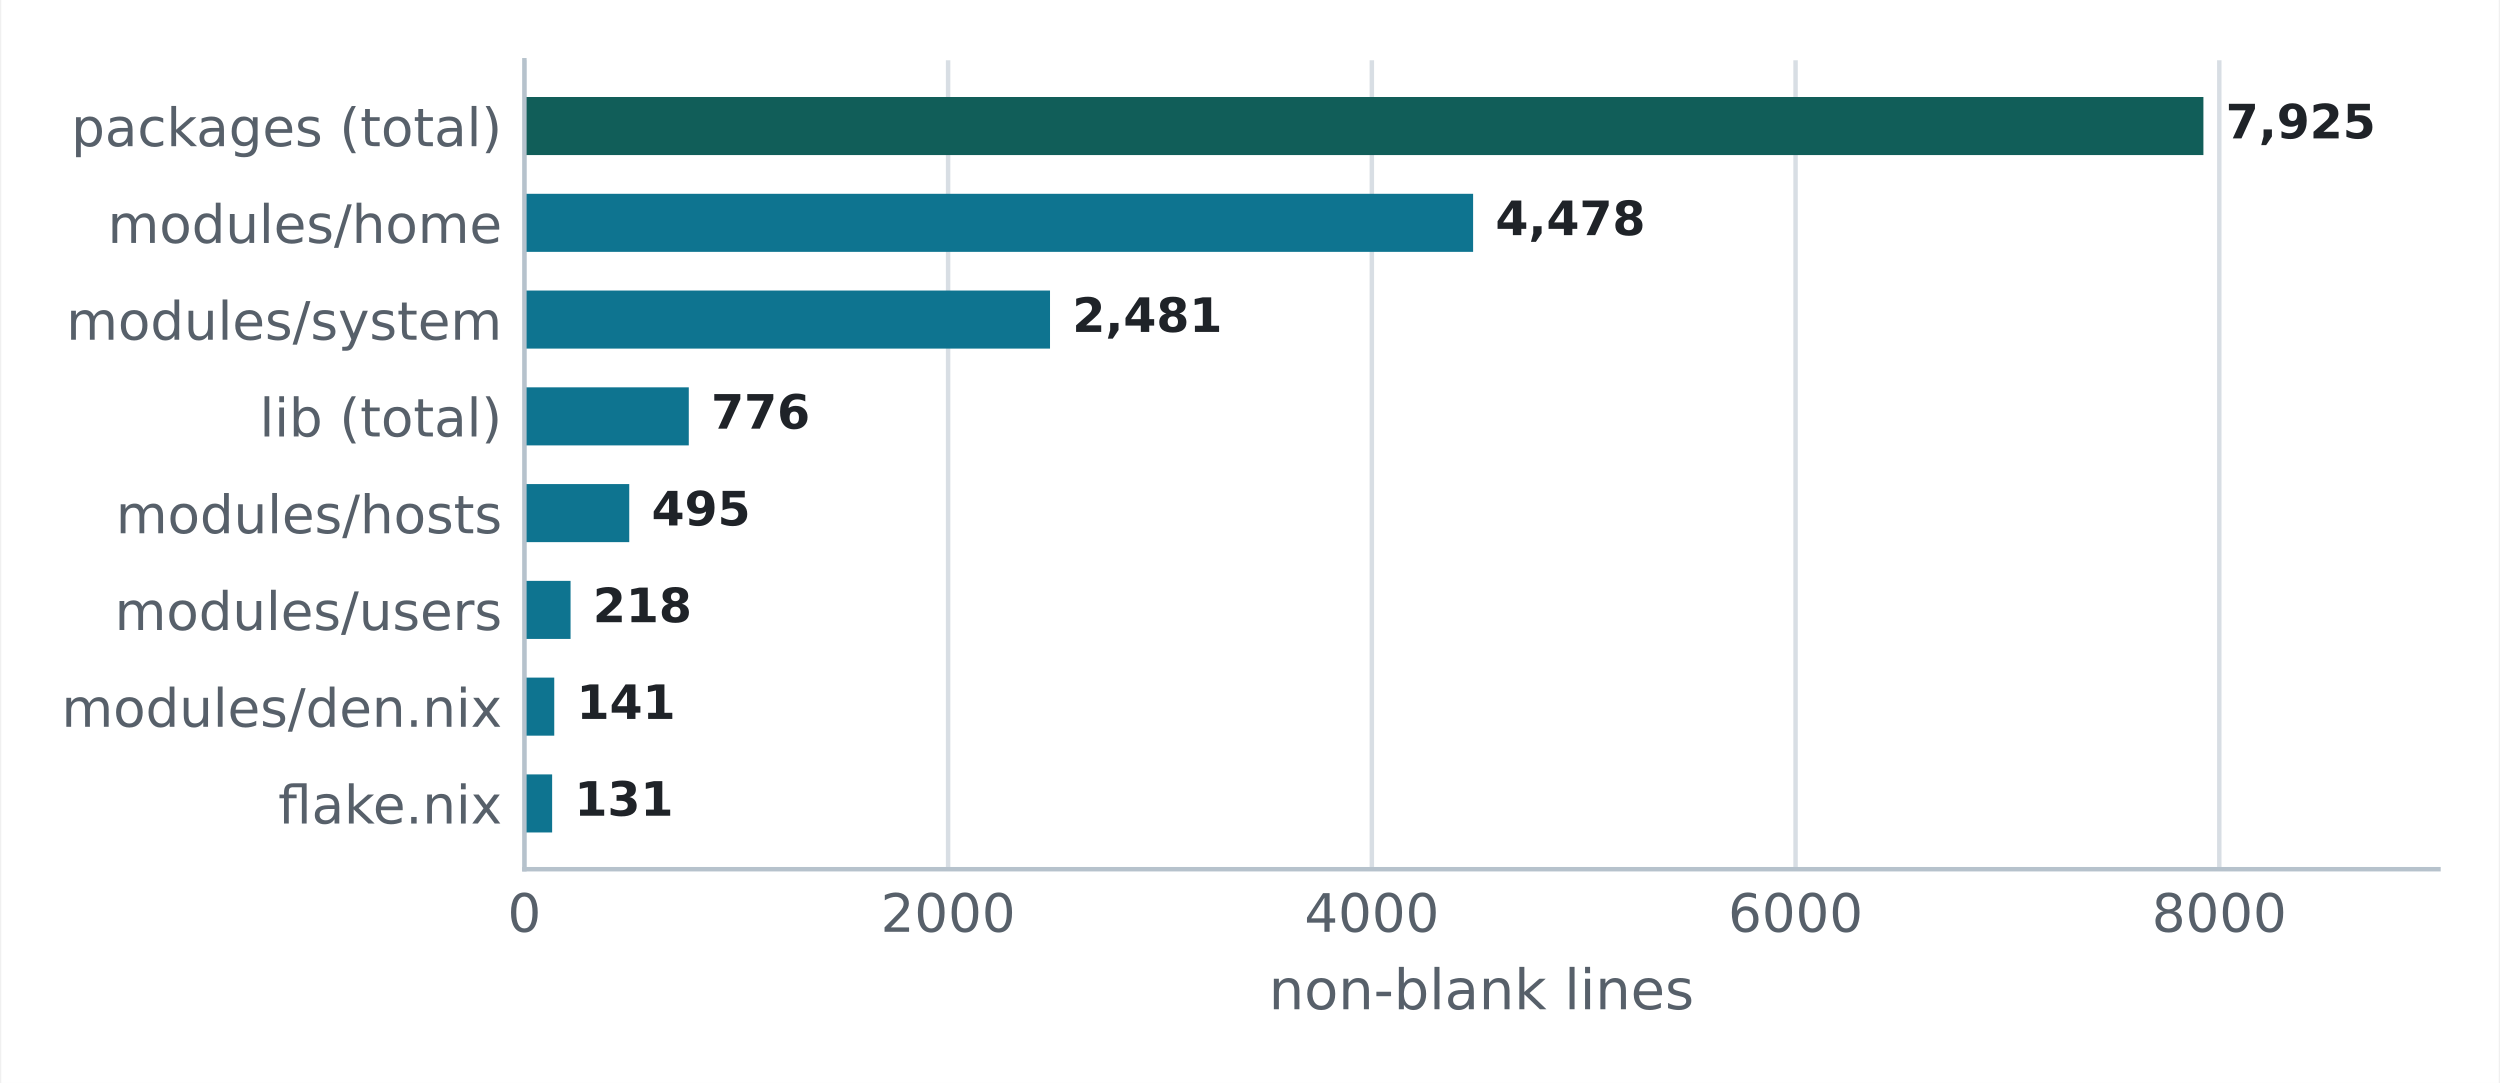
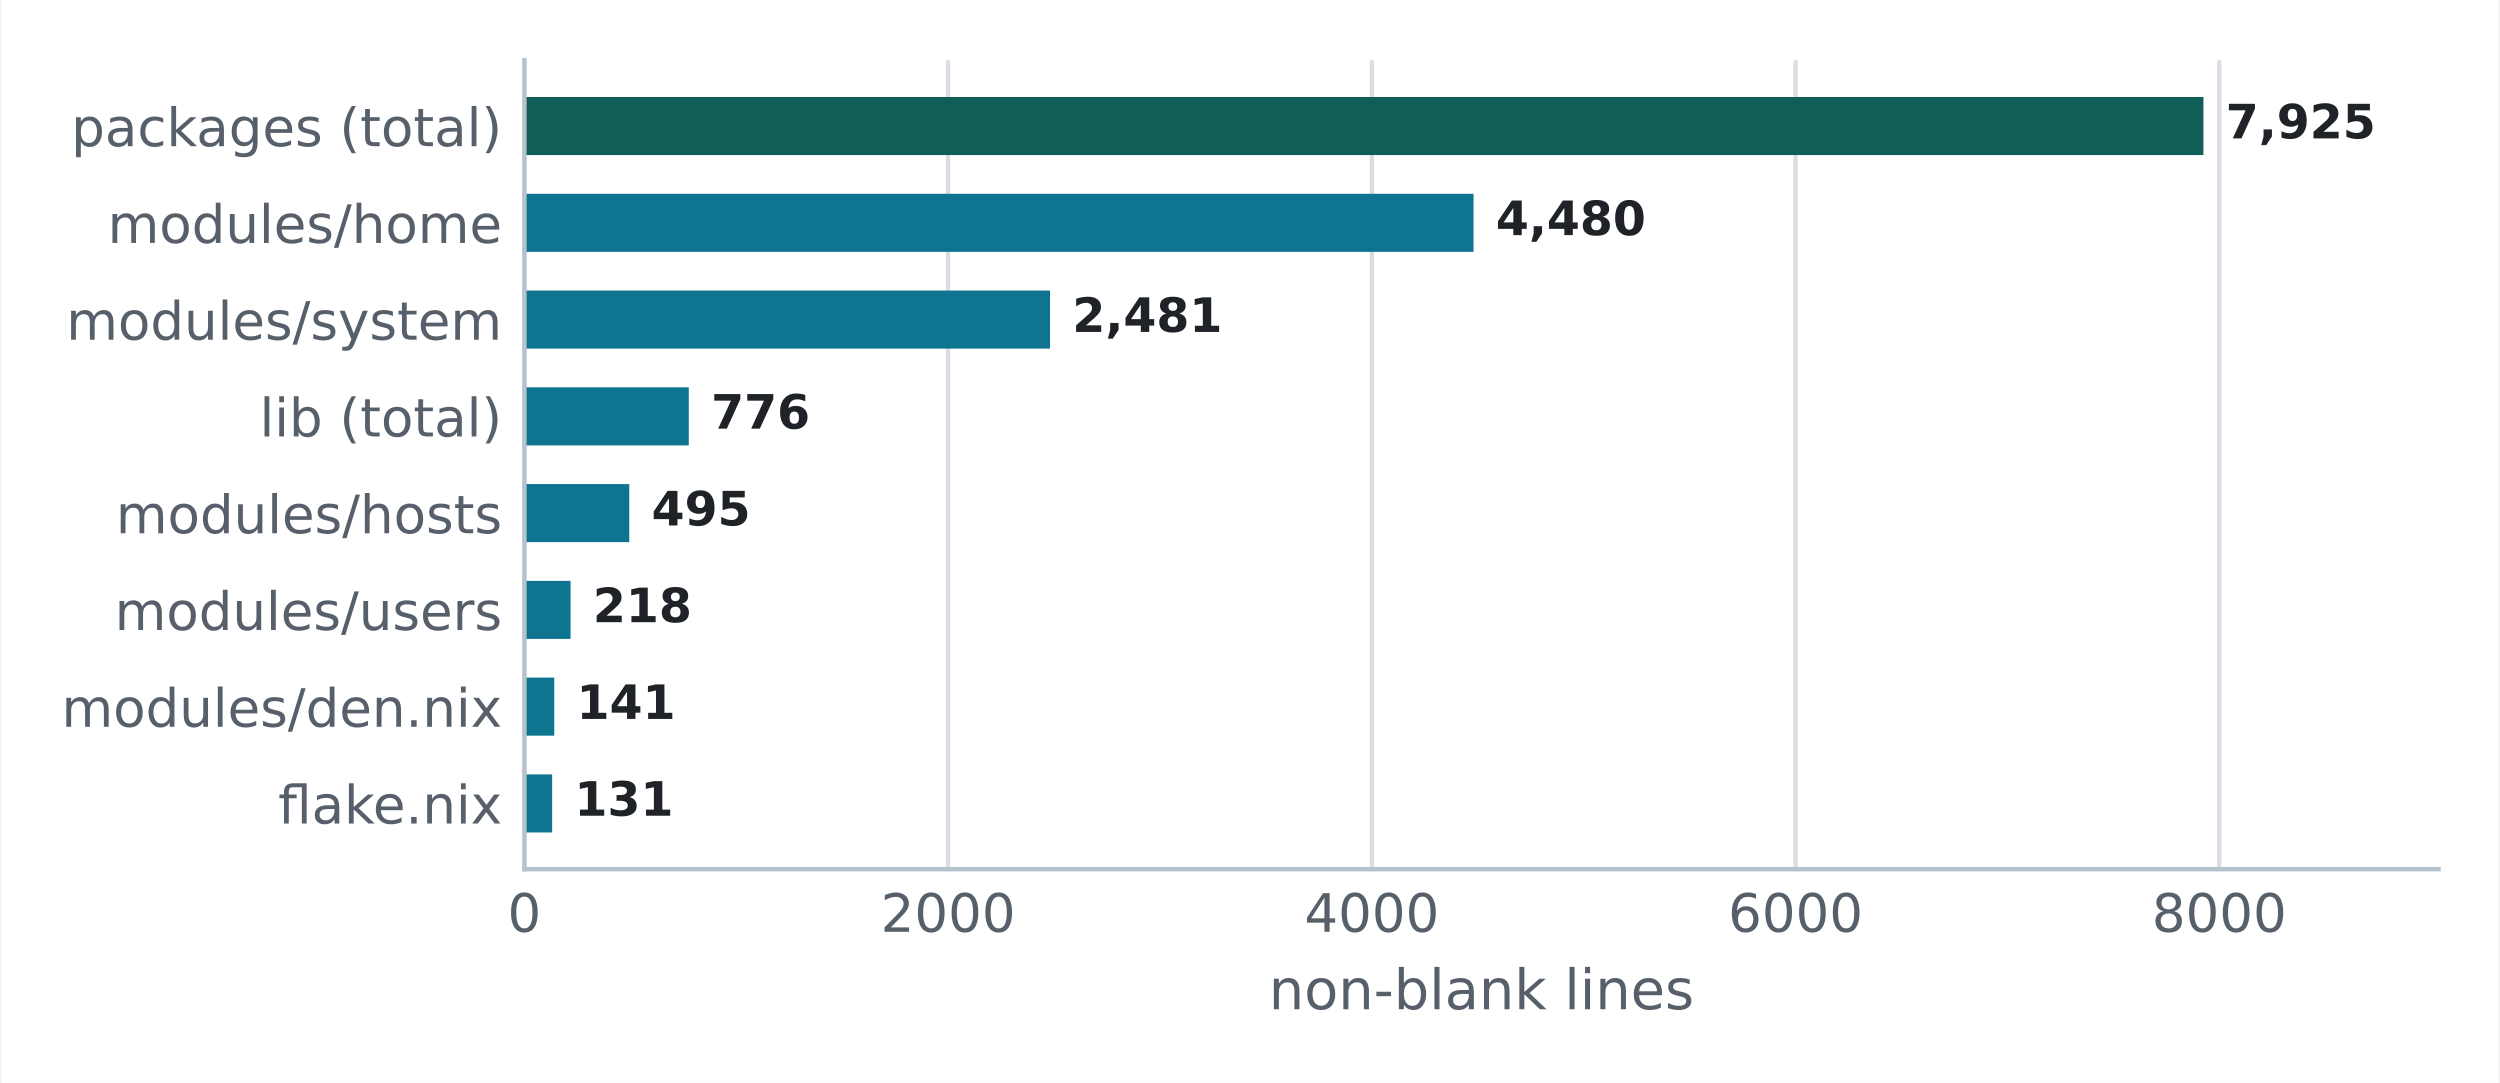
<svg xmlns="http://www.w3.org/2000/svg" xmlns:xlink="http://www.w3.org/1999/xlink" width="995" height="431" viewBox="0 0 447.591 194.078" version="1.1">
  <defs>
    <style type="text/css">*{stroke-linejoin: round; stroke-linecap: butt}</style>
  </defs>
  <g id="figure_1">
    <g id="patch_1">
      <path d="M 0 194.078  L 447.591 194.078  L 447.591 0  L 0 0  z " style="fill: #ffffff" />
    </g>
    <g id="axes_1">
      <g id="patch_2">
        <path d="M 93.751 155.778  L 436.791 155.778  L 436.791 10.8  L 93.751 10.8  z " style="fill: #ffffff" />
      </g>
      <g id="matplotlib.axis_1">
        <g id="xtick_1">
          <g id="line2d_1">
            <path d="M 93.751 155.778  L 93.751 10.8  " clip-path="url(#p4f550c6e6d)" style="fill: none; stroke: #d8dee4; stroke-width: 0.8; stroke-linecap: square" />
          </g>
          <g id="line2d_2" />
          <g id="text_1">
            <g style="fill: #57606a" transform="translate(90.72875 166.9954) scale(0.095 -0.095)">
              <defs>
                <path id="DejaVuSans-13" d="M 2034 4250  Q 1547 4250 1301 3770  Q 1056 3291 1056 2328  Q 1056 1369 1301 889  Q 1547 409 2034 409  Q 2525 409 2770 889  Q 3016 1369 3016 2328  Q 3016 3291 2770 3770  Q 2525 4250 2034 4250  z M 2034 4750  Q 2819 4750 3233 4129  Q 3647 3509 3647 2328  Q 3647 1150 3233 529  Q 2819 -91 2034 -91  Q 1250 -91 836 529  Q 422 1150 422 2328  Q 422 3509 836 4129  Q 1250 4750 2034 4750  z " transform="scale(0.015625)" />
              </defs>
              <use xlink:href="#DejaVuSans-13" />
            </g>
          </g>
        </g>
        <g id="xtick_2">
          <g id="line2d_3">
            <path d="M 169.691 155.778  L 169.691 10.8  " clip-path="url(#p4f550c6e6d)" style="fill: none; stroke: #d8dee4; stroke-width: 0.8; stroke-linecap: square" />
          </g>
          <g id="line2d_4" />
          <g id="text_2">
            <g style="fill: #57606a" transform="translate(157.6022 166.9954) scale(0.095 -0.095)">
              <defs>
                <path id="DejaVuSans-15" d="M 1228 531  L 3431 531  L 3431 0  L 469 0  L 469 531  Q 828 903 1448 1529  Q 2069 2156 2228 2338  Q 2531 2678 2651 2914  Q 2772 3150 2772 3378  Q 2772 3750 2511 3984  Q 2250 4219 1831 4219  Q 1534 4219 1204 4116  Q 875 4013 500 3803  L 500 4441  Q 881 4594 1212 4672  Q 1544 4750 1819 4750  Q 2544 4750 2975 4387  Q 3406 4025 3406 3419  Q 3406 3131 3298 2873  Q 3191 2616 2906 2266  Q 2828 2175 2409 1742  Q 1991 1309 1228 531  z " transform="scale(0.015625)" />
              </defs>
              <use xlink:href="#DejaVuSans-15" />
              <use xlink:href="#DejaVuSans-13" transform="translate(63.625 0)" />
              <use xlink:href="#DejaVuSans-13" transform="translate(127.25 0)" />
              <use xlink:href="#DejaVuSans-13" transform="translate(190.875 0)" />
            </g>
          </g>
        </g>
        <g id="xtick_3">
          <g id="line2d_5">
            <path d="M 245.631 155.778  L 245.631 10.8  " clip-path="url(#p4f550c6e6d)" style="fill: none; stroke: #d8dee4; stroke-width: 0.8; stroke-linecap: square" />
          </g>
          <g id="line2d_6" />
          <g id="text_3">
            <g style="fill: #57606a" transform="translate(233.5422 166.9954) scale(0.095 -0.095)">
              <defs>
                <path id="DejaVuSans-17" d="M 2419 4116  L 825 1625  L 2419 1625  L 2419 4116  z M 2253 4666  L 3047 4666  L 3047 1625  L 3713 1625  L 3713 1100  L 3047 1100  L 3047 0  L 2419 0  L 2419 1100  L 313 1100  L 313 1709  L 2253 4666  z " transform="scale(0.015625)" />
              </defs>
              <use xlink:href="#DejaVuSans-17" />
              <use xlink:href="#DejaVuSans-13" transform="translate(63.625 0)" />
              <use xlink:href="#DejaVuSans-13" transform="translate(127.25 0)" />
              <use xlink:href="#DejaVuSans-13" transform="translate(190.875 0)" />
            </g>
          </g>
        </g>
        <g id="xtick_4">
          <g id="line2d_7">
            <path d="M 321.571 155.778  L 321.571 10.8  " clip-path="url(#p4f550c6e6d)" style="fill: none; stroke: #d8dee4; stroke-width: 0.8; stroke-linecap: square" />
          </g>
          <g id="line2d_8" />
          <g id="text_4">
            <g style="fill: #57606a" transform="translate(309.4822 166.9954) scale(0.095 -0.095)">
              <defs>
                <path id="DejaVuSans-19" d="M 2113 2584  Q 1688 2584 1439 2293  Q 1191 2003 1191 1497  Q 1191 994 1439 701  Q 1688 409 2113 409  Q 2538 409 2786 701  Q 3034 994 3034 1497  Q 3034 2003 2786 2293  Q 2538 2584 2113 2584  z M 3366 4563  L 3366 3988  Q 3128 4100 2886 4159  Q 2644 4219 2406 4219  Q 1781 4219 1451 3797  Q 1122 3375 1075 2522  Q 1259 2794 1537 2939  Q 1816 3084 2150 3084  Q 2853 3084 3261 2657  Q 3669 2231 3669 1497  Q 3669 778 3244 343  Q 2819 -91 2113 -91  Q 1303 -91 875 529  Q 447 1150 447 2328  Q 447 3434 972 4092  Q 1497 4750 2381 4750  Q 2619 4750 2861 4703  Q 3103 4656 3366 4563  z " transform="scale(0.015625)" />
              </defs>
              <use xlink:href="#DejaVuSans-19" />
              <use xlink:href="#DejaVuSans-13" transform="translate(63.625 0)" />
              <use xlink:href="#DejaVuSans-13" transform="translate(127.25 0)" />
              <use xlink:href="#DejaVuSans-13" transform="translate(190.875 0)" />
            </g>
          </g>
        </g>
        <g id="xtick_5">
          <g id="line2d_9">
            <path d="M 397.511 155.778  L 397.511 10.8  " clip-path="url(#p4f550c6e6d)" style="fill: none; stroke: #d8dee4; stroke-width: 0.8; stroke-linecap: square" />
          </g>
          <g id="line2d_10" />
          <g id="text_5">
            <g style="fill: #57606a" transform="translate(385.4222 166.9954) scale(0.095 -0.095)">
              <defs>
                <path id="DejaVuSans-1b" d="M 2034 2216  Q 1584 2216 1326 1975  Q 1069 1734 1069 1313  Q 1069 891 1326 650  Q 1584 409 2034 409  Q 2484 409 2743 651  Q 3003 894 3003 1313  Q 3003 1734 2745 1975  Q 2488 2216 2034 2216  z M 1403 2484  Q 997 2584 770 2862  Q 544 3141 544 3541  Q 544 4100 942 4425  Q 1341 4750 2034 4750  Q 2731 4750 3128 4425  Q 3525 4100 3525 3541  Q 3525 3141 3298 2862  Q 3072 2584 2669 2484  Q 3125 2378 3379 2068  Q 3634 1759 3634 1313  Q 3634 634 3220 271  Q 2806 -91 2034 -91  Q 1263 -91 848 271  Q 434 634 434 1313  Q 434 1759 690 2068  Q 947 2378 1403 2484  z M 1172 3481  Q 1172 3119 1398 2916  Q 1625 2713 2034 2713  Q 2441 2713 2670 2916  Q 2900 3119 2900 3481  Q 2900 3844 2670 4047  Q 2441 4250 2034 4250  Q 1625 4250 1398 4047  Q 1172 3844 1172 3481  z " transform="scale(0.015625)" />
              </defs>
              <use xlink:href="#DejaVuSans-1b" />
              <use xlink:href="#DejaVuSans-13" transform="translate(63.625 0)" />
              <use xlink:href="#DejaVuSans-13" transform="translate(127.25 0)" />
              <use xlink:href="#DejaVuSans-13" transform="translate(190.875 0)" />
            </g>
          </g>
        </g>
        <g id="text_6">
          <g style="fill: #57606a" transform="translate(227.1616 180.8761) scale(0.1 -0.1)">
            <defs>
              <path id="DejaVuSans-51" d="M 3513 2113  L 3513 0  L 2938 0  L 2938 2094  Q 2938 2591 2744 2837  Q 2550 3084 2163 3084  Q 1697 3084 1428 2787  Q 1159 2491 1159 1978  L 1159 0  L 581 0  L 581 3500  L 1159 3500  L 1159 2956  Q 1366 3272 1645 3428  Q 1925 3584 2291 3584  Q 2894 3584 3203 3211  Q 3513 2838 3513 2113  z " transform="scale(0.015625)" />
              <path id="DejaVuSans-52" d="M 1959 3097  Q 1497 3097 1228 2736  Q 959 2375 959 1747  Q 959 1119 1226 758  Q 1494 397 1959 397  Q 2419 397 2687 759  Q 2956 1122 2956 1747  Q 2956 2369 2687 2733  Q 2419 3097 1959 3097  z M 1959 3584  Q 2709 3584 3137 3096  Q 3566 2609 3566 1747  Q 3566 888 3137 398  Q 2709 -91 1959 -91  Q 1206 -91 779 398  Q 353 888 353 1747  Q 353 2609 779 3096  Q 1206 3584 1959 3584  z " transform="scale(0.015625)" />
              <path id="DejaVuSans-10" d="M 313 2009  L 1997 2009  L 1997 1497  L 313 1497  L 313 2009  z " transform="scale(0.015625)" />
              <path id="DejaVuSans-45" d="M 3116 1747  Q 3116 2381 2855 2742  Q 2594 3103 2138 3103  Q 1681 3103 1420 2742  Q 1159 2381 1159 1747  Q 1159 1113 1420 752  Q 1681 391 2138 391  Q 2594 391 2855 752  Q 3116 1113 3116 1747  z M 1159 2969  Q 1341 3281 1617 3432  Q 1894 3584 2278 3584  Q 2916 3584 3314 3078  Q 3713 2572 3713 1747  Q 3713 922 3314 415  Q 2916 -91 2278 -91  Q 1894 -91 1617 61  Q 1341 213 1159 525  L 1159 0  L 581 0  L 581 4863  L 1159 4863  L 1159 2969  z " transform="scale(0.015625)" />
              <path id="DejaVuSans-4f" d="M 603 4863  L 1178 4863  L 1178 0  L 603 0  L 603 4863  z " transform="scale(0.015625)" />
              <path id="DejaVuSans-44" d="M 2194 1759  Q 1497 1759 1228 1600  Q 959 1441 959 1056  Q 959 750 1161 570  Q 1363 391 1709 391  Q 2188 391 2477 730  Q 2766 1069 2766 1631  L 2766 1759  L 2194 1759  z M 3341 1997  L 3341 0  L 2766 0  L 2766 531  Q 2569 213 2275 61  Q 1981 -91 1556 -91  Q 1019 -91 701 211  Q 384 513 384 1019  Q 384 1609 779 1909  Q 1175 2209 1959 2209  L 2766 2209  L 2766 2266  Q 2766 2663 2505 2880  Q 2244 3097 1772 3097  Q 1472 3097 1187 3025  Q 903 2953 641 2809  L 641 3341  Q 956 3463 1253 3523  Q 1550 3584 1831 3584  Q 2591 3584 2966 3190  Q 3341 2797 3341 1997  z " transform="scale(0.015625)" />
              <path id="DejaVuSans-4e" d="M 581 4863  L 1159 4863  L 1159 1991  L 2875 3500  L 3609 3500  L 1753 1863  L 3688 0  L 2938 0  L 1159 1709  L 1159 0  L 581 0  L 581 4863  z " transform="scale(0.015625)" />
              <path id="DejaVuSans-3" transform="scale(0.015625)" />
              <path id="DejaVuSans-4c" d="M 603 3500  L 1178 3500  L 1178 0  L 603 0  L 603 3500  z M 603 4863  L 1178 4863  L 1178 4134  L 603 4134  L 603 4863  z " transform="scale(0.015625)" />
              <path id="DejaVuSans-48" d="M 3597 1894  L 3597 1613  L 953 1613  Q 991 1019 1311 708  Q 1631 397 2203 397  Q 2534 397 2845 478  Q 3156 559 3463 722  L 3463 178  Q 3153 47 2828 -22  Q 2503 -91 2169 -91  Q 1331 -91 842 396  Q 353 884 353 1716  Q 353 2575 817 3079  Q 1281 3584 2069 3584  Q 2775 3584 3186 3129  Q 3597 2675 3597 1894  z M 3022 2063  Q 3016 2534 2758 2815  Q 2500 3097 2075 3097  Q 1594 3097 1305 2825  Q 1016 2553 972 2059  L 3022 2063  z " transform="scale(0.015625)" />
              <path id="DejaVuSans-56" d="M 2834 3397  L 2834 2853  Q 2591 2978 2328 3040  Q 2066 3103 1784 3103  Q 1356 3103 1142 2972  Q 928 2841 928 2578  Q 928 2378 1081 2264  Q 1234 2150 1697 2047  L 1894 2003  Q 2506 1872 2764 1633  Q 3022 1394 3022 966  Q 3022 478 2636 193  Q 2250 -91 1575 -91  Q 1294 -91 989 -36  Q 684 19 347 128  L 347 722  Q 666 556 975 473  Q 1284 391 1588 391  Q 1994 391 2212 530  Q 2431 669 2431 922  Q 2431 1156 2273 1281  Q 2116 1406 1581 1522  L 1381 1569  Q 847 1681 609 1914  Q 372 2147 372 2553  Q 372 3047 722 3315  Q 1072 3584 1716 3584  Q 2034 3584 2315 3537  Q 2597 3491 2834 3397  z " transform="scale(0.015625)" />
            </defs>
            <use xlink:href="#DejaVuSans-51" />
            <use xlink:href="#DejaVuSans-52" transform="translate(63.375 0)" />
            <use xlink:href="#DejaVuSans-51" transform="translate(124.5625 0)" />
            <use xlink:href="#DejaVuSans-10" transform="translate(187.9375 0)" />
            <use xlink:href="#DejaVuSans-45" transform="translate(224.0156 0)" />
            <use xlink:href="#DejaVuSans-4f" transform="translate(287.5 0)" />
            <use xlink:href="#DejaVuSans-44" transform="translate(315.2812 0)" />
            <use xlink:href="#DejaVuSans-51" transform="translate(376.5625 0)" />
            <use xlink:href="#DejaVuSans-4e" transform="translate(439.9375 0)" />
            <use xlink:href="#DejaVuSans-3" transform="translate(497.8438 0)" />
            <use xlink:href="#DejaVuSans-4f" transform="translate(529.625 0)" />
            <use xlink:href="#DejaVuSans-4c" transform="translate(557.4062 0)" />
            <use xlink:href="#DejaVuSans-51" transform="translate(585.1875 0)" />
            <use xlink:href="#DejaVuSans-48" transform="translate(648.5625 0)" />
            <use xlink:href="#DejaVuSans-56" transform="translate(710.0938 0)" />
          </g>
        </g>
      </g>
      <g id="matplotlib.axis_2">
        <g id="ytick_1">
          <g id="line2d_11" />
          <g id="text_7">
            <g style="fill: #57606a" transform="translate(49.6357 147.5945) scale(0.095 -0.095)">
              <defs>
                <path id="DejaVuSans-13b0" d="M 1831 4863  L 3431 4863  L 3431 0  L 2853 0  L 2853 4384  L 1825 4384  Q 1516 4384 1395 4259  Q 1275 4134 1275 3809  L 1275 3500  L 2222 3500  L 2222 3053  L 1275 3053  L 1275 0  L 697 0  L 697 3053  L 147 3053  L 147 3500  L 697 3500  L 697 3744  Q 697 4328 969 4595  Q 1241 4863 1831 4863  z " transform="scale(0.015625)" />
                <path id="DejaVuSans-11" d="M 684 794  L 1344 794  L 1344 0  L 684 0  L 684 794  z " transform="scale(0.015625)" />
                <path id="DejaVuSans-5b" d="M 3513 3500  L 2247 1797  L 3578 0  L 2900 0  L 1881 1375  L 863 0  L 184 0  L 1544 1831  L 300 3500  L 978 3500  L 1906 2253  L 2834 3500  L 3513 3500  z " transform="scale(0.015625)" />
              </defs>
              <use xlink:href="#DejaVuSans-13b0" />
              <use xlink:href="#DejaVuSans-44" transform="translate(62.98438 0)" />
              <use xlink:href="#DejaVuSans-4e" transform="translate(124.2656 0)" />
              <use xlink:href="#DejaVuSans-48" transform="translate(178.6094 0)" />
              <use xlink:href="#DejaVuSans-11" transform="translate(240.1406 0)" />
              <use xlink:href="#DejaVuSans-51" transform="translate(271.9219 0)" />
              <use xlink:href="#DejaVuSans-4c" transform="translate(335.2969 0)" />
              <use xlink:href="#DejaVuSans-5b" transform="translate(363.0781 0)" />
            </g>
          </g>
        </g>
        <g id="ytick_2">
          <g id="line2d_12" />
          <g id="text_8">
            <g style="fill: #57606a" transform="translate(10.8 130.2526) scale(0.095 -0.095)">
              <defs>
                <path id="DejaVuSans-50" d="M 3328 2828  Q 3544 3216 3844 3400  Q 4144 3584 4550 3584  Q 5097 3584 5394 3201  Q 5691 2819 5691 2113  L 5691 0  L 5113 0  L 5113 2094  Q 5113 2597 4934 2840  Q 4756 3084 4391 3084  Q 3944 3084 3684 2787  Q 3425 2491 3425 1978  L 3425 0  L 2847 0  L 2847 2094  Q 2847 2600 2669 2842  Q 2491 3084 2119 3084  Q 1678 3084 1418 2786  Q 1159 2488 1159 1978  L 1159 0  L 581 0  L 581 3500  L 1159 3500  L 1159 2956  Q 1356 3278 1631 3431  Q 1906 3584 2284 3584  Q 2666 3584 2933 3390  Q 3200 3197 3328 2828  z " transform="scale(0.015625)" />
                <path id="DejaVuSans-47" d="M 2906 2969  L 2906 4863  L 3481 4863  L 3481 0  L 2906 0  L 2906 525  Q 2725 213 2448 61  Q 2172 -91 1784 -91  Q 1150 -91 751 415  Q 353 922 353 1747  Q 353 2572 751 3078  Q 1150 3584 1784 3584  Q 2172 3584 2448 3432  Q 2725 3281 2906 2969  z M 947 1747  Q 947 1113 1208 752  Q 1469 391 1925 391  Q 2381 391 2643 752  Q 2906 1113 2906 1747  Q 2906 2381 2643 2742  Q 2381 3103 1925 3103  Q 1469 3103 1208 2742  Q 947 2381 947 1747  z " transform="scale(0.015625)" />
                <path id="DejaVuSans-58" d="M 544 1381  L 544 3500  L 1119 3500  L 1119 1403  Q 1119 906 1312 657  Q 1506 409 1894 409  Q 2359 409 2629 706  Q 2900 1003 2900 1516  L 2900 3500  L 3475 3500  L 3475 0  L 2900 0  L 2900 538  Q 2691 219 2414 64  Q 2138 -91 1772 -91  Q 1169 -91 856 284  Q 544 659 544 1381  z M 1991 3584  L 1991 3584  z " transform="scale(0.015625)" />
                <path id="DejaVuSans-12" d="M 1625 4666  L 2156 4666  L 531 -594  L 0 -594  L 1625 4666  z " transform="scale(0.015625)" />
              </defs>
              <use xlink:href="#DejaVuSans-50" />
              <use xlink:href="#DejaVuSans-52" transform="translate(97.40625 0)" />
              <use xlink:href="#DejaVuSans-47" transform="translate(158.5938 0)" />
              <use xlink:href="#DejaVuSans-58" transform="translate(222.0781 0)" />
              <use xlink:href="#DejaVuSans-4f" transform="translate(285.4531 0)" />
              <use xlink:href="#DejaVuSans-48" transform="translate(313.2344 0)" />
              <use xlink:href="#DejaVuSans-56" transform="translate(374.7656 0)" />
              <use xlink:href="#DejaVuSans-12" transform="translate(426.8594 0)" />
              <use xlink:href="#DejaVuSans-47" transform="translate(460.5469 0)" />
              <use xlink:href="#DejaVuSans-48" transform="translate(524.0312 0)" />
              <use xlink:href="#DejaVuSans-51" transform="translate(585.5625 0)" />
              <use xlink:href="#DejaVuSans-11" transform="translate(648.9375 0)" />
              <use xlink:href="#DejaVuSans-51" transform="translate(680.7188 0)" />
              <use xlink:href="#DejaVuSans-4c" transform="translate(744.0938 0)" />
              <use xlink:href="#DejaVuSans-5b" transform="translate(771.875 0)" />
            </g>
          </g>
        </g>
        <g id="ytick_3">
          <g id="line2d_13" />
          <g id="text_9">
            <g style="fill: #57606a" transform="translate(20.32969 112.9108) scale(0.095 -0.095)">
              <defs>
                <path id="DejaVuSans-55" d="M 2631 2963  Q 2534 3019 2420 3045  Q 2306 3072 2169 3072  Q 1681 3072 1420 2755  Q 1159 2438 1159 1844  L 1159 0  L 581 0  L 581 3500  L 1159 3500  L 1159 2956  Q 1341 3275 1631 3429  Q 1922 3584 2338 3584  Q 2397 3584 2469 3576  Q 2541 3569 2628 3553  L 2631 2963  z " transform="scale(0.015625)" />
              </defs>
              <use xlink:href="#DejaVuSans-50" />
              <use xlink:href="#DejaVuSans-52" transform="translate(97.40625 0)" />
              <use xlink:href="#DejaVuSans-47" transform="translate(158.5938 0)" />
              <use xlink:href="#DejaVuSans-58" transform="translate(222.0781 0)" />
              <use xlink:href="#DejaVuSans-4f" transform="translate(285.4531 0)" />
              <use xlink:href="#DejaVuSans-48" transform="translate(313.2344 0)" />
              <use xlink:href="#DejaVuSans-56" transform="translate(374.7656 0)" />
              <use xlink:href="#DejaVuSans-12" transform="translate(426.8594 0)" />
              <use xlink:href="#DejaVuSans-58" transform="translate(460.5469 0)" />
              <use xlink:href="#DejaVuSans-56" transform="translate(523.9219 0)" />
              <use xlink:href="#DejaVuSans-48" transform="translate(576.0156 0)" />
              <use xlink:href="#DejaVuSans-55" transform="translate(637.5469 0)" />
              <use xlink:href="#DejaVuSans-56" transform="translate(678.6562 0)" />
            </g>
          </g>
        </g>
        <g id="ytick_4">
          <g id="line2d_14" />
          <g id="text_10">
            <g style="fill: #57606a" transform="translate(20.54344 95.569) scale(0.095 -0.095)">
              <defs>
                <path id="DejaVuSans-4b" d="M 3513 2113  L 3513 0  L 2938 0  L 2938 2094  Q 2938 2591 2744 2837  Q 2550 3084 2163 3084  Q 1697 3084 1428 2787  Q 1159 2491 1159 1978  L 1159 0  L 581 0  L 581 4863  L 1159 4863  L 1159 2956  Q 1366 3272 1645 3428  Q 1925 3584 2291 3584  Q 2894 3584 3203 3211  Q 3513 2838 3513 2113  z " transform="scale(0.015625)" />
                <path id="DejaVuSans-57" d="M 1172 4494  L 1172 3500  L 2356 3500  L 2356 3053  L 1172 3053  L 1172 1153  Q 1172 725 1289 603  Q 1406 481 1766 481  L 2356 481  L 2356 0  L 1766 0  Q 1100 0 847 248  Q 594 497 594 1153  L 594 3053  L 172 3053  L 172 3500  L 594 3500  L 594 4494  L 1172 4494  z " transform="scale(0.015625)" />
              </defs>
              <use xlink:href="#DejaVuSans-50" />
              <use xlink:href="#DejaVuSans-52" transform="translate(97.40625 0)" />
              <use xlink:href="#DejaVuSans-47" transform="translate(158.5938 0)" />
              <use xlink:href="#DejaVuSans-58" transform="translate(222.0781 0)" />
              <use xlink:href="#DejaVuSans-4f" transform="translate(285.4531 0)" />
              <use xlink:href="#DejaVuSans-48" transform="translate(313.2344 0)" />
              <use xlink:href="#DejaVuSans-56" transform="translate(374.7656 0)" />
              <use xlink:href="#DejaVuSans-12" transform="translate(426.8594 0)" />
              <use xlink:href="#DejaVuSans-4b" transform="translate(460.5469 0)" />
              <use xlink:href="#DejaVuSans-52" transform="translate(523.9219 0)" />
              <use xlink:href="#DejaVuSans-56" transform="translate(585.1094 0)" />
              <use xlink:href="#DejaVuSans-57" transform="translate(637.2031 0)" />
              <use xlink:href="#DejaVuSans-56" transform="translate(676.4062 0)" />
            </g>
          </g>
        </g>
        <g id="ytick_5">
          <g id="line2d_15" />
          <g id="text_11">
            <g style="fill: #57606a" transform="translate(46.28695 78.22717) scale(0.095 -0.095)">
              <defs>
                <path id="DejaVuSans-b" d="M 1984 4856  Q 1566 4138 1362 3434  Q 1159 2731 1159 2009  Q 1159 1288 1364 580  Q 1569 -128 1984 -844  L 1484 -844  Q 1016 -109 783 600  Q 550 1309 550 2009  Q 550 2706 781 3412  Q 1013 4119 1484 4856  L 1984 4856  z " transform="scale(0.015625)" />
                <path id="DejaVuSans-c" d="M 513 4856  L 1013 4856  Q 1481 4119 1714 3412  Q 1947 2706 1947 2009  Q 1947 1309 1714 600  Q 1481 -109 1013 -844  L 513 -844  Q 928 -128 1133 580  Q 1338 1288 1338 2009  Q 1338 2731 1133 3434  Q 928 4138 513 4856  z " transform="scale(0.015625)" />
              </defs>
              <use xlink:href="#DejaVuSans-4f" />
              <use xlink:href="#DejaVuSans-4c" transform="translate(27.78125 0)" />
              <use xlink:href="#DejaVuSans-45" transform="translate(55.5625 0)" />
              <use xlink:href="#DejaVuSans-3" transform="translate(119.0469 0)" />
              <use xlink:href="#DejaVuSans-b" transform="translate(150.8281 0)" />
              <use xlink:href="#DejaVuSans-57" transform="translate(189.8438 0)" />
              <use xlink:href="#DejaVuSans-52" transform="translate(229.0469 0)" />
              <use xlink:href="#DejaVuSans-57" transform="translate(290.2344 0)" />
              <use xlink:href="#DejaVuSans-44" transform="translate(329.4375 0)" />
              <use xlink:href="#DejaVuSans-4f" transform="translate(390.7188 0)" />
              <use xlink:href="#DejaVuSans-c" transform="translate(418.5 0)" />
            </g>
          </g>
        </g>
        <g id="ytick_6">
          <g id="line2d_16" />
          <g id="text_12">
            <g style="fill: #57606a" transform="translate(11.655 60.88535) scale(0.095 -0.095)">
              <defs>
                <path id="DejaVuSans-5c" d="M 2059 -325  Q 1816 -950 1584 -1140  Q 1353 -1331 966 -1331  L 506 -1331  L 506 -850  L 844 -850  Q 1081 -850 1212 -737  Q 1344 -625 1503 -206  L 1606 56  L 191 3500  L 800 3500  L 1894 763  L 2988 3500  L 3597 3500  L 2059 -325  z " transform="scale(0.015625)" />
              </defs>
              <use xlink:href="#DejaVuSans-50" />
              <use xlink:href="#DejaVuSans-52" transform="translate(97.40625 0)" />
              <use xlink:href="#DejaVuSans-47" transform="translate(158.5938 0)" />
              <use xlink:href="#DejaVuSans-58" transform="translate(222.0781 0)" />
              <use xlink:href="#DejaVuSans-4f" transform="translate(285.4531 0)" />
              <use xlink:href="#DejaVuSans-48" transform="translate(313.2344 0)" />
              <use xlink:href="#DejaVuSans-56" transform="translate(374.7656 0)" />
              <use xlink:href="#DejaVuSans-12" transform="translate(426.8594 0)" />
              <use xlink:href="#DejaVuSans-56" transform="translate(460.5469 0)" />
              <use xlink:href="#DejaVuSans-5c" transform="translate(512.6406 0)" />
              <use xlink:href="#DejaVuSans-56" transform="translate(571.8281 0)" />
              <use xlink:href="#DejaVuSans-57" transform="translate(623.9219 0)" />
              <use xlink:href="#DejaVuSans-48" transform="translate(663.125 0)" />
              <use xlink:href="#DejaVuSans-50" transform="translate(724.6562 0)" />
            </g>
          </g>
        </g>
        <g id="ytick_7">
          <g id="line2d_17" />
          <g id="text_13">
            <g style="fill: #57606a" transform="translate(19.06648 43.54352) scale(0.095 -0.095)">
              <use xlink:href="#DejaVuSans-50" />
              <use xlink:href="#DejaVuSans-52" transform="translate(97.40625 0)" />
              <use xlink:href="#DejaVuSans-47" transform="translate(158.5938 0)" />
              <use xlink:href="#DejaVuSans-58" transform="translate(222.0781 0)" />
              <use xlink:href="#DejaVuSans-4f" transform="translate(285.4531 0)" />
              <use xlink:href="#DejaVuSans-48" transform="translate(313.2344 0)" />
              <use xlink:href="#DejaVuSans-56" transform="translate(374.7656 0)" />
              <use xlink:href="#DejaVuSans-12" transform="translate(426.8594 0)" />
              <use xlink:href="#DejaVuSans-4b" transform="translate(460.5469 0)" />
              <use xlink:href="#DejaVuSans-52" transform="translate(523.9219 0)" />
              <use xlink:href="#DejaVuSans-50" transform="translate(585.1094 0)" />
              <use xlink:href="#DejaVuSans-48" transform="translate(682.5156 0)" />
            </g>
          </g>
        </g>
        <g id="ytick_8">
          <g id="line2d_18" />
          <g id="text_14">
            <g style="fill: #57606a" transform="translate(12.5382 26.2017) scale(0.095 -0.095)">
              <defs>
                <path id="DejaVuSans-53" d="M 1159 525  L 1159 -1331  L 581 -1331  L 581 3500  L 1159 3500  L 1159 2969  Q 1341 3281 1617 3432  Q 1894 3584 2278 3584  Q 2916 3584 3314 3078  Q 3713 2572 3713 1747  Q 3713 922 3314 415  Q 2916 -91 2278 -91  Q 1894 -91 1617 61  Q 1341 213 1159 525  z M 3116 1747  Q 3116 2381 2855 2742  Q 2594 3103 2138 3103  Q 1681 3103 1420 2742  Q 1159 2381 1159 1747  Q 1159 1113 1420 752  Q 1681 391 2138 391  Q 2594 391 2855 752  Q 3116 1113 3116 1747  z " transform="scale(0.015625)" />
                <path id="DejaVuSans-46" d="M 3122 3366  L 3122 2828  Q 2878 2963 2633 3030  Q 2388 3097 2138 3097  Q 1578 3097 1268 2742  Q 959 2388 959 1747  Q 959 1106 1268 751  Q 1578 397 2138 397  Q 2388 397 2633 464  Q 2878 531 3122 666  L 3122 134  Q 2881 22 2623 -34  Q 2366 -91 2075 -91  Q 1284 -91 818 406  Q 353 903 353 1747  Q 353 2603 823 3093  Q 1294 3584 2113 3584  Q 2378 3584 2631 3529  Q 2884 3475 3122 3366  z " transform="scale(0.015625)" />
                <path id="DejaVuSans-4a" d="M 2906 1791  Q 2906 2416 2648 2759  Q 2391 3103 1925 3103  Q 1463 3103 1205 2759  Q 947 2416 947 1791  Q 947 1169 1205 825  Q 1463 481 1925 481  Q 2391 481 2648 825  Q 2906 1169 2906 1791  z M 3481 434  Q 3481 -459 3084 -895  Q 2688 -1331 1869 -1331  Q 1566 -1331 1297 -1286  Q 1028 -1241 775 -1147  L 775 -588  Q 1028 -725 1275 -790  Q 1522 -856 1778 -856  Q 2344 -856 2625 -561  Q 2906 -266 2906 331  L 2906 616  Q 2728 306 2450 153  Q 2172 0 1784 0  Q 1141 0 747 490  Q 353 981 353 1791  Q 353 2603 747 3093  Q 1141 3584 1784 3584  Q 2172 3584 2450 3431  Q 2728 3278 2906 2969  L 2906 3500  L 3481 3500  L 3481 434  z " transform="scale(0.015625)" />
              </defs>
              <use xlink:href="#DejaVuSans-53" />
              <use xlink:href="#DejaVuSans-44" transform="translate(63.48438 0)" />
              <use xlink:href="#DejaVuSans-46" transform="translate(124.7656 0)" />
              <use xlink:href="#DejaVuSans-4e" transform="translate(179.75 0)" />
              <use xlink:href="#DejaVuSans-44" transform="translate(235.9062 0)" />
              <use xlink:href="#DejaVuSans-4a" transform="translate(297.1875 0)" />
              <use xlink:href="#DejaVuSans-48" transform="translate(360.6719 0)" />
              <use xlink:href="#DejaVuSans-56" transform="translate(422.2031 0)" />
              <use xlink:href="#DejaVuSans-3" transform="translate(474.2969 0)" />
              <use xlink:href="#DejaVuSans-b" transform="translate(506.0781 0)" />
              <use xlink:href="#DejaVuSans-57" transform="translate(545.0938 0)" />
              <use xlink:href="#DejaVuSans-52" transform="translate(584.2969 0)" />
              <use xlink:href="#DejaVuSans-57" transform="translate(645.4844 0)" />
              <use xlink:href="#DejaVuSans-44" transform="translate(684.6875 0)" />
              <use xlink:href="#DejaVuSans-4f" transform="translate(745.9688 0)" />
              <use xlink:href="#DejaVuSans-c" transform="translate(773.75 0)" />
            </g>
          </g>
        </g>
      </g>
      <g id="patch_3">
        <path d="M 93.751 149.188  L 98.725 149.188  L 98.725 138.783  L 93.751 138.783  z " clip-path="url(#p4f550c6e6d)" style="fill: #0e7490" />
      </g>
      <g id="patch_4">
        <path d="M 93.751 131.846  L 99.105 131.846  L 99.105 121.441  L 93.751 121.441  z " clip-path="url(#p4f550c6e6d)" style="fill: #0e7490" />
      </g>
      <g id="patch_5">
        <path d="M 93.751 114.504  L 102.028 114.504  L 102.028 104.099  L 93.751 104.099  z " clip-path="url(#p4f550c6e6d)" style="fill: #0e7490" />
      </g>
      <g id="patch_6">
        <path d="M 93.751 97.162  L 112.546 97.162  L 112.546 86.757  L 93.751 86.757  z " clip-path="url(#p4f550c6e6d)" style="fill: #0e7490" />
      </g>
      <g id="patch_7">
        <path d="M 93.751 79.82  L 123.216 79.82  L 123.216 69.415  L 93.751 69.415  z " clip-path="url(#p4f550c6e6d)" style="fill: #0e7490" />
      </g>
      <g id="patch_8">
        <path d="M 93.751 62.479  L 187.955 62.479  L 187.955 52.074  L 93.751 52.074  z " clip-path="url(#p4f550c6e6d)" style="fill: #0e7490" />
      </g>
      <g id="patch_9">
-         <path d="M 93.751 45.137  L 263.781 45.137  L 263.781 34.732  L 93.751 34.732  z " clip-path="url(#p4f550c6e6d)" style="fill: #0e7490" />
+         <path d="M 93.751 45.137  L 263.857 45.137  L 263.857 34.732  L 93.751 34.732  z " clip-path="url(#p4f550c6e6d)" style="fill: #0e7490" />
      </g>
      <g id="patch_10">
        <path d="M 93.751 27.795  L 394.663 27.795  L 394.663 17.39  L 93.751 17.39  z " clip-path="url(#p4f550c6e6d)" style="fill: #115e59" />
      </g>
      <g id="patch_11">
        <path d="M 93.751 155.778  L 93.751 10.8  " style="fill: none; stroke: #b6c2cc; stroke-width: 0.8; stroke-linejoin: miter; stroke-linecap: square" />
      </g>
      <g id="patch_12">
        <path d="M 93.751 155.778  L 436.791 155.778  " style="fill: none; stroke: #b6c2cc; stroke-width: 0.8; stroke-linejoin: miter; stroke-linecap: square" />
      </g>
      <g id="text_15">
        <g style="fill: #1f2328" transform="translate(102.725 146.1932) scale(0.085 -0.085)">
          <defs>
            <path id="DejaVuSans-Bold-14" d="M 750 831  L 1813 831  L 1813 3847  L 722 3622  L 722 4441  L 1806 4666  L 2950 4666  L 2950 831  L 4013 831  L 4013 0  L 750 0  L 750 831  z " transform="scale(0.015625)" />
            <path id="DejaVuSans-Bold-16" d="M 2981 2516  Q 3453 2394 3698 2092  Q 3944 1791 3944 1325  Q 3944 631 3412 270  Q 2881 -91 1863 -91  Q 1503 -91 1142 -33  Q 781 25 428 141  L 428 1069  Q 766 900 1098 814  Q 1431 728 1753 728  Q 2231 728 2486 893  Q 2741 1059 2741 1369  Q 2741 1688 2480 1852  Q 2219 2016 1709 2016  L 1228 2016  L 1228 2791  L 1734 2791  Q 2188 2791 2409 2933  Q 2631 3075 2631 3366  Q 2631 3634 2415 3781  Q 2200 3928 1806 3928  Q 1516 3928 1219 3862  Q 922 3797 628 3669  L 628 4550  Q 984 4650 1334 4700  Q 1684 4750 2022 4750  Q 2931 4750 3382 4451  Q 3834 4153 3834 3553  Q 3834 3144 3618 2883  Q 3403 2622 2981 2516  z " transform="scale(0.015625)" />
          </defs>
          <use xlink:href="#DejaVuSans-Bold-14" />
          <use xlink:href="#DejaVuSans-Bold-16" transform="translate(69.57812 0)" />
          <use xlink:href="#DejaVuSans-Bold-14" transform="translate(139.1562 0)" />
        </g>
      </g>
      <g id="text_16">
        <g style="fill: #1f2328" transform="translate(103.1047 128.8514) scale(0.085 -0.085)">
          <defs>
            <path id="DejaVuSans-Bold-17" d="M 2356 3675  L 1038 1722  L 2356 1722  L 2356 3675  z M 2156 4666  L 3494 4666  L 3494 1722  L 4159 1722  L 4159 850  L 3494 850  L 3494 0  L 2356 0  L 2356 850  L 288 850  L 288 1881  L 2156 4666  z " transform="scale(0.015625)" />
          </defs>
          <use xlink:href="#DejaVuSans-Bold-14" />
          <use xlink:href="#DejaVuSans-Bold-17" transform="translate(69.57812 0)" />
          <use xlink:href="#DejaVuSans-Bold-14" transform="translate(139.1562 0)" />
        </g>
      </g>
      <g id="text_17">
        <g style="fill: #1f2328" transform="translate(106.0284 111.5096) scale(0.085 -0.085)">
          <defs>
            <path id="DejaVuSans-Bold-15" d="M 1844 884  L 3897 884  L 3897 0  L 506 0  L 506 884  L 2209 2388  Q 2438 2594 2547 2791  Q 2656 2988 2656 3200  Q 2656 3528 2436 3728  Q 2216 3928 1850 3928  Q 1569 3928 1234 3808  Q 900 3688 519 3450  L 519 4475  Q 925 4609 1322 4679  Q 1719 4750 2100 4750  Q 2938 4750 3402 4381  Q 3866 4013 3866 3353  Q 3866 2972 3669 2642  Q 3472 2313 2841 1759  L 1844 884  z " transform="scale(0.015625)" />
            <path id="DejaVuSans-Bold-1b" d="M 2228 2088  Q 1891 2088 1709 1903  Q 1528 1719 1528 1375  Q 1528 1031 1709 848  Q 1891 666 2228 666  Q 2563 666 2741 848  Q 2919 1031 2919 1375  Q 2919 1722 2741 1905  Q 2563 2088 2228 2088  z M 1350 2484  Q 925 2613 709 2878  Q 494 3144 494 3541  Q 494 4131 934 4440  Q 1375 4750 2228 4750  Q 3075 4750 3515 4442  Q 3956 4134 3956 3541  Q 3956 3144 3739 2878  Q 3522 2613 3097 2484  Q 3572 2353 3814 2058  Q 4056 1763 4056 1313  Q 4056 619 3595 264  Q 3134 -91 2228 -91  Q 1319 -91 855 264  Q 391 619 391 1313  Q 391 1763 633 2058  Q 875 2353 1350 2484  z M 1631 3419  Q 1631 3141 1786 2991  Q 1941 2841 2228 2841  Q 2509 2841 2662 2991  Q 2816 3141 2816 3419  Q 2816 3697 2662 3845  Q 2509 3994 2228 3994  Q 1941 3994 1786 3844  Q 1631 3694 1631 3419  z " transform="scale(0.015625)" />
          </defs>
          <use xlink:href="#DejaVuSans-Bold-15" />
          <use xlink:href="#DejaVuSans-Bold-14" transform="translate(69.57812 0)" />
          <use xlink:href="#DejaVuSans-Bold-1b" transform="translate(139.1562 0)" />
        </g>
      </g>
      <g id="text_18">
        <g style="fill: #1f2328" transform="translate(116.5461 94.16775) scale(0.085 -0.085)">
          <defs>
            <path id="DejaVuSans-Bold-1c" d="M 641 103  L 641 966  Q 928 831 1190 764  Q 1453 697 1709 697  Q 2247 697 2547 995  Q 2847 1294 2900 1881  Q 2688 1725 2447 1647  Q 2206 1569 1925 1569  Q 1209 1569 770 1986  Q 331 2403 331 3084  Q 331 3838 820 4291  Q 1309 4744 2131 4744  Q 3044 4744 3544 4128  Q 4044 3513 4044 2388  Q 4044 1231 3459 570  Q 2875 -91 1856 -91  Q 1528 -91 1228 -42  Q 928 6 641 103  z M 2125 2350  Q 2441 2350 2600 2554  Q 2759 2759 2759 3169  Q 2759 3575 2600 3781  Q 2441 3988 2125 3988  Q 1809 3988 1650 3781  Q 1491 3575 1491 3169  Q 1491 2759 1650 2554  Q 1809 2350 2125 2350  z " transform="scale(0.015625)" />
            <path id="DejaVuSans-Bold-18" d="M 678 4666  L 3669 4666  L 3669 3781  L 1638 3781  L 1638 3059  Q 1775 3097 1914 3117  Q 2053 3138 2203 3138  Q 3056 3138 3531 2711  Q 4006 2284 4006 1522  Q 4006 766 3489 337  Q 2972 -91 2053 -91  Q 1656 -91 1267 -14  Q 878 63 494 219  L 494 1166  Q 875 947 1217 837  Q 1559 728 1863 728  Q 2300 728 2551 942  Q 2803 1156 2803 1522  Q 2803 1891 2551 2103  Q 2300 2316 1863 2316  Q 1603 2316 1309 2248  Q 1016 2181 678 2041  L 678 4666  z " transform="scale(0.015625)" />
          </defs>
          <use xlink:href="#DejaVuSans-Bold-17" />
          <use xlink:href="#DejaVuSans-Bold-1c" transform="translate(69.57812 0)" />
          <use xlink:href="#DejaVuSans-Bold-18" transform="translate(139.1562 0)" />
        </g>
      </g>
      <g id="text_19">
        <g style="fill: #1f2328" transform="translate(127.2157 76.82592) scale(0.085 -0.085)">
          <defs>
            <path id="DejaVuSans-Bold-1a" d="M 428 4666  L 3944 4666  L 3944 3988  L 2125 0  L 953 0  L 2675 3781  L 428 3781  L 428 4666  z " transform="scale(0.015625)" />
            <path id="DejaVuSans-Bold-19" d="M 2316 2303  Q 2000 2303 1842 2098  Q 1684 1894 1684 1484  Q 1684 1075 1842 870  Q 2000 666 2316 666  Q 2634 666 2792 870  Q 2950 1075 2950 1484  Q 2950 1894 2792 2098  Q 2634 2303 2316 2303  z M 3803 4544  L 3803 3681  Q 3506 3822 3243 3889  Q 2981 3956 2731 3956  Q 2194 3956 1894 3657  Q 1594 3359 1544 2772  Q 1750 2925 1990 3001  Q 2231 3078 2516 3078  Q 3231 3078 3670 2659  Q 4109 2241 4109 1563  Q 4109 813 3618 361  Q 3128 -91 2303 -91  Q 1394 -91 895 523  Q 397 1138 397 2266  Q 397 3422 980 4083  Q 1563 4744 2578 4744  Q 2900 4744 3203 4694  Q 3506 4644 3803 4544  z " transform="scale(0.015625)" />
          </defs>
          <use xlink:href="#DejaVuSans-Bold-1a" />
          <use xlink:href="#DejaVuSans-Bold-1a" transform="translate(69.57812 0)" />
          <use xlink:href="#DejaVuSans-Bold-19" transform="translate(139.1562 0)" />
        </g>
      </g>
      <g id="text_20">
        <g style="fill: #1f2328" transform="translate(191.9545 59.4841) scale(0.085 -0.085)">
          <defs>
            <path id="DejaVuSans-Bold-f" d="M 653 1209  L 1778 1209  L 1778 256  L 1006 -909  L 341 -909  L 653 256  L 653 1209  z " transform="scale(0.015625)" />
          </defs>
          <use xlink:href="#DejaVuSans-Bold-15" />
          <use xlink:href="#DejaVuSans-Bold-f" transform="translate(69.57812 0)" />
          <use xlink:href="#DejaVuSans-Bold-17" transform="translate(107.5625 0)" />
          <use xlink:href="#DejaVuSans-Bold-1b" transform="translate(177.1406 0)" />
          <use xlink:href="#DejaVuSans-Bold-14" transform="translate(246.7188 0)" />
        </g>
      </g>
      <g id="text_21">
-         <g style="fill: #1f2328" transform="translate(267.7806 42.14227) scale(0.085 -0.085)">
+         <g style="fill: #1f2328" transform="translate(267.8566 42.14227) scale(0.085 -0.085)">
+           <defs>
+             <path id="DejaVuSans-Bold-13" d="M 2944 2338  Q 2944 3213 2780 3570  Q 2616 3928 2228 3928  Q 1841 3928 1675 3570  Q 1509 3213 1509 2338  Q 1509 1453 1675 1090  Q 1841 728 2228 728  Q 2613 728 2778 1090  Q 2944 1453 2944 2338  z M 4147 2328  Q 4147 1169 3647 539  Q 3147 -91 2228 -91  Q 1306 -91 806 539  Q 306 1169 306 2328  Q 306 3491 806 4120  Q 1306 4750 2228 4750  Q 3147 4750 3647 4120  Q 4147 3491 4147 2328  z " transform="scale(0.015625)" />
+           </defs>
          <use xlink:href="#DejaVuSans-Bold-17" />
          <use xlink:href="#DejaVuSans-Bold-f" transform="translate(69.57812 0)" />
          <use xlink:href="#DejaVuSans-Bold-17" transform="translate(107.5625 0)" />
-           <use xlink:href="#DejaVuSans-Bold-1a" transform="translate(177.1406 0)" />
-           <use xlink:href="#DejaVuSans-Bold-1b" transform="translate(246.7188 0)" />
+           <use xlink:href="#DejaVuSans-Bold-1b" transform="translate(177.1406 0)" />
+           <use xlink:href="#DejaVuSans-Bold-13" transform="translate(246.7188 0)" />
        </g>
      </g>
      <g id="text_22">
        <g style="fill: #1f2328" transform="translate(398.6632 24.80045) scale(0.085 -0.085)">
          <use xlink:href="#DejaVuSans-Bold-1a" />
          <use xlink:href="#DejaVuSans-Bold-f" transform="translate(69.57812 0)" />
          <use xlink:href="#DejaVuSans-Bold-1c" transform="translate(107.5625 0)" />
          <use xlink:href="#DejaVuSans-Bold-15" transform="translate(177.1406 0)" />
          <use xlink:href="#DejaVuSans-Bold-18" transform="translate(246.7188 0)" />
        </g>
      </g>
    </g>
  </g>
  <defs>
    <clipPath id="p4f550c6e6d">
      <rect x="93.751" y="10.8" width="343.04" height="144.978" />
    </clipPath>
  </defs>
</svg>
